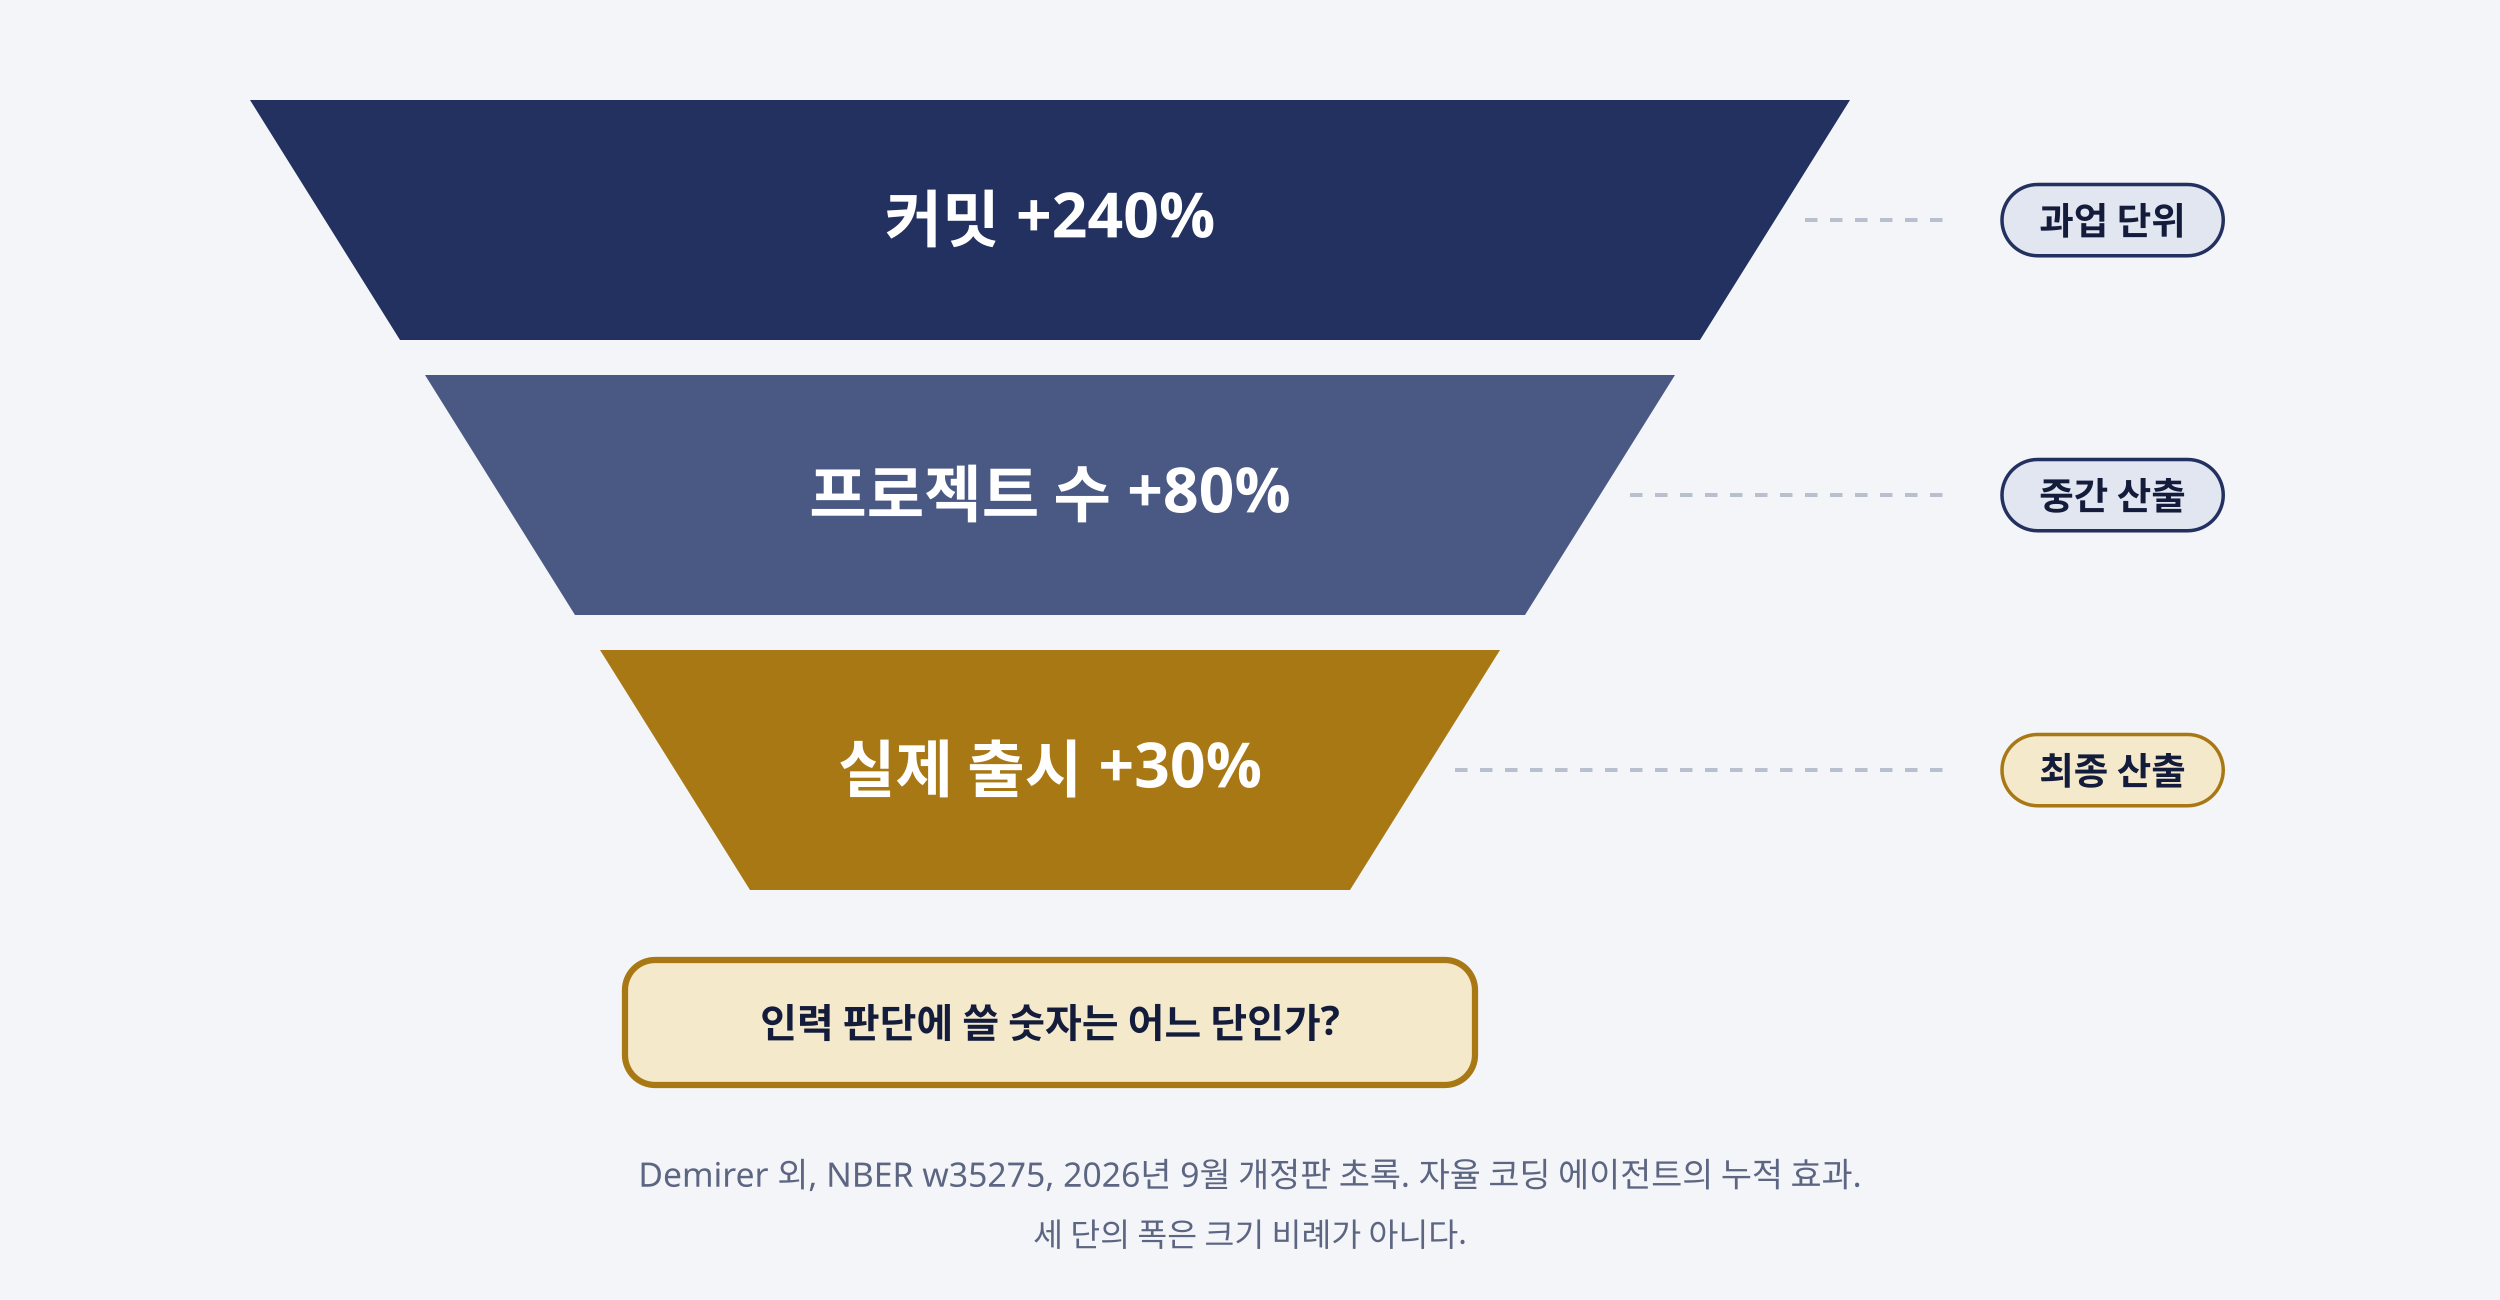
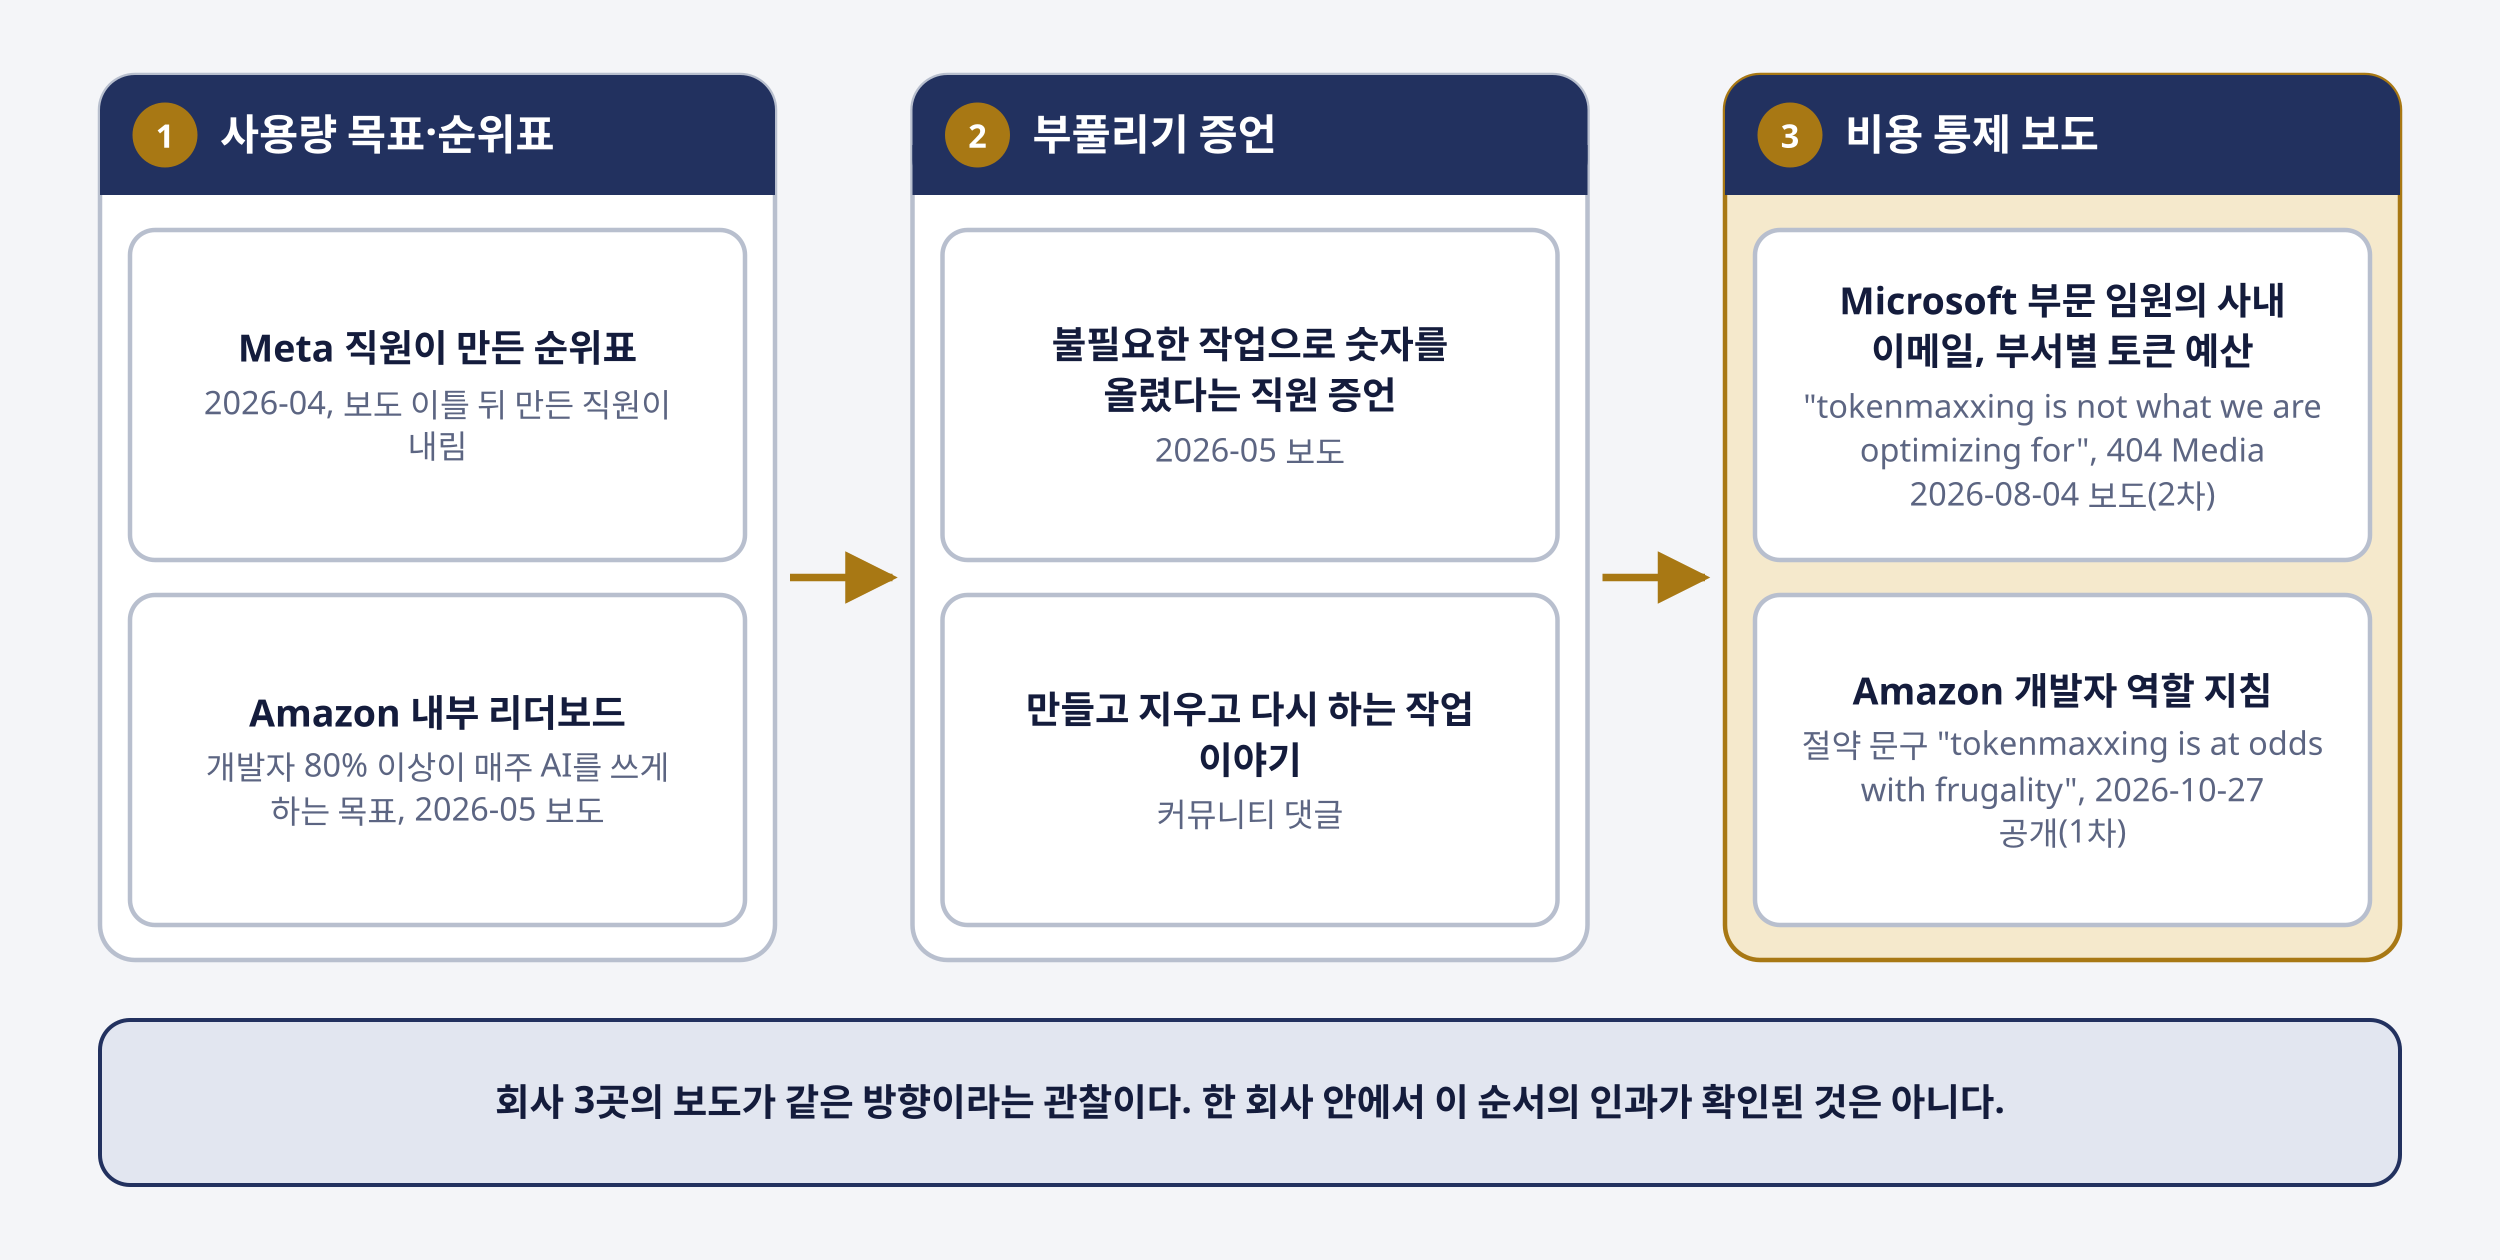
- <svg xmlns="http://www.w3.org/2000/svg" viewBox="0 0 1000 520" role="img" aria-label="과업 이득은 최종 산출로 가며 줄었다: 커밋 240%, 프로젝트 80%, 출시 30%" font-family="Pretendard,'Apple SD Gothic Neo','Noto Sans KR',sans-serif">
+ <svg xmlns="http://www.w3.org/2000/svg" viewBox="0 0 1000 504" role="img" aria-label="사용량 목표와 순위표 뒤에 보도된 일의 순서" font-family="Pretendard,'Apple SD Gothic Neo','Noto Sans KR',sans-serif">
  <defs>
    <marker id="mi" viewBox="0 0 10 10" refX="9" refY="5" markerWidth="7" markerHeight="7" orient="auto-start-reverse">
      <path d="M0,0L10,5L0,10z" fill="#141C3C" />
    </marker>
    <marker id="mc" viewBox="0 0 10 10" refX="9" refY="5" markerWidth="8" markerHeight="8" orient="auto-start-reverse">
      <path d="M0,0L10,5L0,10z" fill="#A87814" />
    </marker>
  </defs>
-   <rect width="1000" height="520" fill="#F4F5F8" />
-   <path d="M100.0,40 L740.0,40 L680.0,136 L160.0,136z" fill="#22315F" />
-   <text fill="#FFFFFF" font-size="25" font-weight="700" text-anchor="middle" dominant-baseline="middle">
-     <tspan x="420.0" y="88.0">커밋 +240%</tspan>
+   <rect width="1000" height="504" fill="#F4F5F8" />
+   <rect x="40.0" y="30.0" width="270.0" height="354.0" rx="14" fill="#FFFFFF" stroke="#B8BFCE" stroke-width="1.8" />
+   <rect x="40.0" y="30.0" width="270.0" height="48.0" rx="14" fill="#22315F" stroke="none" stroke-width="1.5" />
+   <rect x="40.0" y="58.0" width="270.0" height="20.0" rx="0" fill="#22315F" stroke="none" stroke-width="1.5" />
+   <circle cx="66.0" cy="54.0" r="13" fill="#A87814" />
+   <text fill="#FFFFFF" font-size="13" font-weight="700" text-anchor="middle" dominant-baseline="middle">
+     <tspan x="66.0" y="54.5">1</tspan>
  </text>
-   <line x1="722.0" y1="88.0" x2="779" y2="88.0" stroke="#B8BFCE" stroke-width="1.6" stroke-dasharray="5 5" />
-   <rect x="800.8" y="73.8" width="88.5" height="28.5" rx="14.25" fill="#E2E6F0" stroke="#22315F" stroke-width="1.4" />
+   <text fill="#FFFFFF" font-size="17" font-weight="700" text-anchor="start" dominant-baseline="middle">
+     <tspan x="88.0" y="54.0">사용량 목표·순위표</tspan>
+   </text>
+   <rect x="52.0" y="92.0" width="246.0" height="132.0" rx="10" fill="#FFFFFF" stroke="#B8BFCE" stroke-width="1.8" />
+   <text x="175.0" y="144.6" fill="#141C3C" font-size="15" font-weight="700" text-anchor="middle">Meta 직원이 만든 순위표</text>
+   <text x="175.0" y="165.7" fill="#5C6582" font-size="13" font-weight="400" text-anchor="middle">2026-04, 보도 이틀 뒤 만든 직원이</text>
+   <text x="175.0" y="183.3" fill="#5C6582" font-size="13" font-weight="400" text-anchor="middle">내림</text>
+   <rect x="52.0" y="238.0" width="246.0" height="132.0" rx="10" fill="#FFFFFF" stroke="#B8BFCE" stroke-width="1.8" />
+   <text x="175.0" y="290.6" fill="#141C3C" font-size="15" font-weight="700" text-anchor="middle">Amazon 내부 리더보드</text>
+   <text x="175.0" y="311.7" fill="#5C6582" font-size="13" font-weight="400" text-anchor="middle">개발자 80% 이상이 매주 AI를 쓰게</text>
+   <text x="175.0" y="329.3" fill="#5C6582" font-size="13" font-weight="400" text-anchor="middle">하는 목표, 2026-05 보도</text>
+   <rect x="365.0" y="30.0" width="270.0" height="354.0" rx="14" fill="#FFFFFF" stroke="#B8BFCE" stroke-width="1.8" />
+   <rect x="365.0" y="30.0" width="270.0" height="48.0" rx="14" fill="#22315F" stroke="none" stroke-width="1.5" />
+   <rect x="365.0" y="58.0" width="270.0" height="20.0" rx="0" fill="#22315F" stroke="none" stroke-width="1.5" />
+   <circle cx="391.0" cy="54.0" r="13" fill="#A87814" />
+   <text fill="#FFFFFF" font-size="13" font-weight="700" text-anchor="middle" dominant-baseline="middle">
+     <tspan x="391.0" y="54.5">2</tspan>
+   </text>
+   <text fill="#FFFFFF" font-size="17" font-weight="700" text-anchor="start" dominant-baseline="middle">
+     <tspan x="413.0" y="54.0">부풀리기 증언</tspan>
+   </text>
+   <rect x="377.0" y="92.0" width="246.0" height="132.0" rx="10" fill="#FFFFFF" stroke="#B8BFCE" stroke-width="1.8" />
+   <text x="500.0" y="143.2" fill="#141C3C" font-size="15" font-weight="700" text-anchor="middle">불필요한 작업으로 숫자를</text>
+   <text x="500.0" y="163.5" fill="#141C3C" font-size="15" font-weight="700" text-anchor="middle">올렸다는 직원 증언</text>
+   <text x="500.0" y="184.6" fill="#5C6582" font-size="13" font-weight="400" text-anchor="middle">2026-05 보도</text>
+   <rect x="377.0" y="238.0" width="246.0" height="132.0" rx="10" fill="#FFFFFF" stroke="#B8BFCE" stroke-width="1.8" />
+   <text x="500.0" y="289.2" fill="#141C3C" font-size="15" font-weight="700" text-anchor="middle">만들고 지우고 다시 하는 작업</text>
+   <text x="500.0" y="309.5" fill="#141C3C" font-size="15" font-weight="700" text-anchor="middle">이야기</text>
+   <text x="500.0" y="330.6" fill="#5C6582" font-size="13" font-weight="400" text-anchor="middle">커뮤니티 댓글</text>
+   <rect x="690.0" y="30.0" width="270.0" height="354.0" rx="14" fill="#F5E9CC" stroke="#A87814" stroke-width="1.8" />
+   <rect x="690.0" y="30.0" width="270.0" height="48.0" rx="14" fill="#22315F" stroke="none" stroke-width="1.5" />
+   <rect x="690.0" y="58.0" width="270.0" height="20.0" rx="0" fill="#22315F" stroke="none" stroke-width="1.5" />
+   <circle cx="716.0" cy="54.0" r="13" fill="#A87814" />
+   <text fill="#FFFFFF" font-size="13" font-weight="700" text-anchor="middle" dominant-baseline="middle">
+     <tspan x="716.0" y="54.5">3</tspan>
+   </text>
+   <text fill="#FFFFFF" font-size="17" font-weight="700" text-anchor="start" dominant-baseline="middle">
+     <tspan x="738.0" y="54.0">비용 통제 보도</tspan>
+   </text>
+   <rect x="702.0" y="92.0" width="246.0" height="132.0" rx="10" fill="#FFFFFF" stroke="#B8BFCE" stroke-width="1.8" />
+   <text x="825.0" y="125.7" fill="#141C3C" font-size="15" font-weight="700" text-anchor="middle">Microsoft 부문 임원의 사내</text>
+   <text x="825.0" y="145.9" fill="#141C3C" font-size="15" font-weight="700" text-anchor="middle">이메일, 부서별 토큰 예산</text>
+   <text x="825.0" y="167.1" fill="#5C6582" font-size="13" font-weight="400" text-anchor="middle">"tokenmaxxing is not what we are</text>
+   <text x="825.0" y="184.6" fill="#5C6582" font-size="13" font-weight="400" text-anchor="middle">optimizing for", 404 Media</text>
+   <text x="825.0" y="202.2" fill="#5C6582" font-size="13" font-weight="400" text-anchor="middle">2026-08-04 보도(2차)</text>
+   <rect x="702.0" y="238.0" width="246.0" height="132.0" rx="10" fill="#FFFFFF" stroke="#B8BFCE" stroke-width="1.8" />
+   <text x="825.0" y="281.8" fill="#141C3C" font-size="15" font-weight="700" text-anchor="middle">Amazon 개발자 역할 지침</text>
+   <text x="825.0" y="303.0" fill="#5C6582" font-size="13" font-weight="400" text-anchor="middle">절약 문구 "tokenmaxxing is at odds</text>
+   <text x="825.0" y="320.5" fill="#5C6582" font-size="13" font-weight="400" text-anchor="middle">with frugality", 2026-10-27</text>
+   <text x="825.0" y="338.1" fill="#5C6582" font-size="13" font-weight="400" text-anchor="middle">공개(1차)</text>
+   <defs>
+     <marker id="m0x" viewBox="0 0 10 10" refX="9" refY="5" markerWidth="7" markerHeight="7" orient="auto-start-reverse">
+       <path d="M0,0L10,5L0,10z" fill="#A87814" />
+     </marker>
+   </defs>
+   <path d="M316,231.0 L357,231.0" fill="none" stroke="#A87814" stroke-width="3" marker-end="url(#m0x)" />
+   <path d="M641,231.0 L682,231.0" fill="none" stroke="#A87814" stroke-width="3" marker-end="url(#m0x)" />
+   <rect x="40.0" y="408.0" width="920.0" height="66.0" rx="12" fill="#E2E6F0" stroke="#22315F" stroke-width="1.6" />
  <text fill="#141C3C" font-size="15" font-weight="700" text-anchor="middle" dominant-baseline="middle">
-     <tspan x="845.0" y="88.5">과업 단위</tspan>
-   </text>
-   <path d="M170.0,150 L670.0,150 L610.0,246 L230.0,246z" fill="#4A5884" />
-   <text fill="#FFFFFF" font-size="25" font-weight="700" text-anchor="middle" dominant-baseline="middle">
-     <tspan x="420.0" y="198.0">프로젝트 수 +80%</tspan>
-   </text>
-   <line x1="652.0" y1="198.0" x2="779" y2="198.0" stroke="#B8BFCE" stroke-width="1.6" stroke-dasharray="5 5" />
-   <rect x="800.8" y="183.8" width="88.5" height="28.5" rx="14.25" fill="#E2E6F0" stroke="#22315F" stroke-width="1.4" />
-   <text fill="#141C3C" font-size="15" font-weight="700" text-anchor="middle" dominant-baseline="middle">
-     <tspan x="845.0" y="198.5">중간 산출</tspan>
-   </text>
-   <path d="M240.0,260 L600.0,260 L540.0,356 L300.0,356z" fill="#A87814" />
-   <text fill="#FFFFFF" font-size="25" font-weight="700" text-anchor="middle" dominant-baseline="middle">
-     <tspan x="420.0" y="308.0">실제 출시 +30%</tspan>
-   </text>
-   <line x1="582.0" y1="308.0" x2="779" y2="308.0" stroke="#B8BFCE" stroke-width="1.6" stroke-dasharray="5 5" />
-   <rect x="800.8" y="293.8" width="88.5" height="28.5" rx="14.25" fill="#F5E9CC" stroke="#A87814" stroke-width="1.4" />
-   <text fill="#141C3C" font-size="15" font-weight="700" text-anchor="middle" dominant-baseline="middle">
-     <tspan x="845.0" y="308.5">최종 산출</tspan>
-   </text>
-   <rect x="250.0" y="384.0" width="340.0" height="50.0" rx="12" fill="#F5E9CC" stroke="#A87814" stroke-width="2.5" />
-   <text x="420.0" y="415.0" fill="#141C3C" font-size="16" font-weight="700" text-anchor="middle">인력 판단에 쓸 숫자는 어느 단인가?</text>
-   <text fill="#5C6582" font-size="13.5" font-weight="400" text-anchor="middle" dominant-baseline="middle">
-     <tspan x="500.0" y="470.0">Demirer 외, NBER w35275, 2026년 9월 개정판 초록. 자율 코딩 에이전트의 누적 효과.</tspan>
-   </text>
-   <text fill="#5C6582" font-size="13" font-weight="400" text-anchor="middle" dominant-baseline="middle">
-     <tspan x="500.0" y="494.0">세 단의 폭은 크기 비례가 아니다.</tspan>
+     <tspan x="500.0" y="441.0">회사 3곳의 보도가 같은 방향이라는 관찰이다. 한 회사 안에서 이 순서의 인과가 확인된 것은 아니다.</tspan>
  </text>
</svg>
